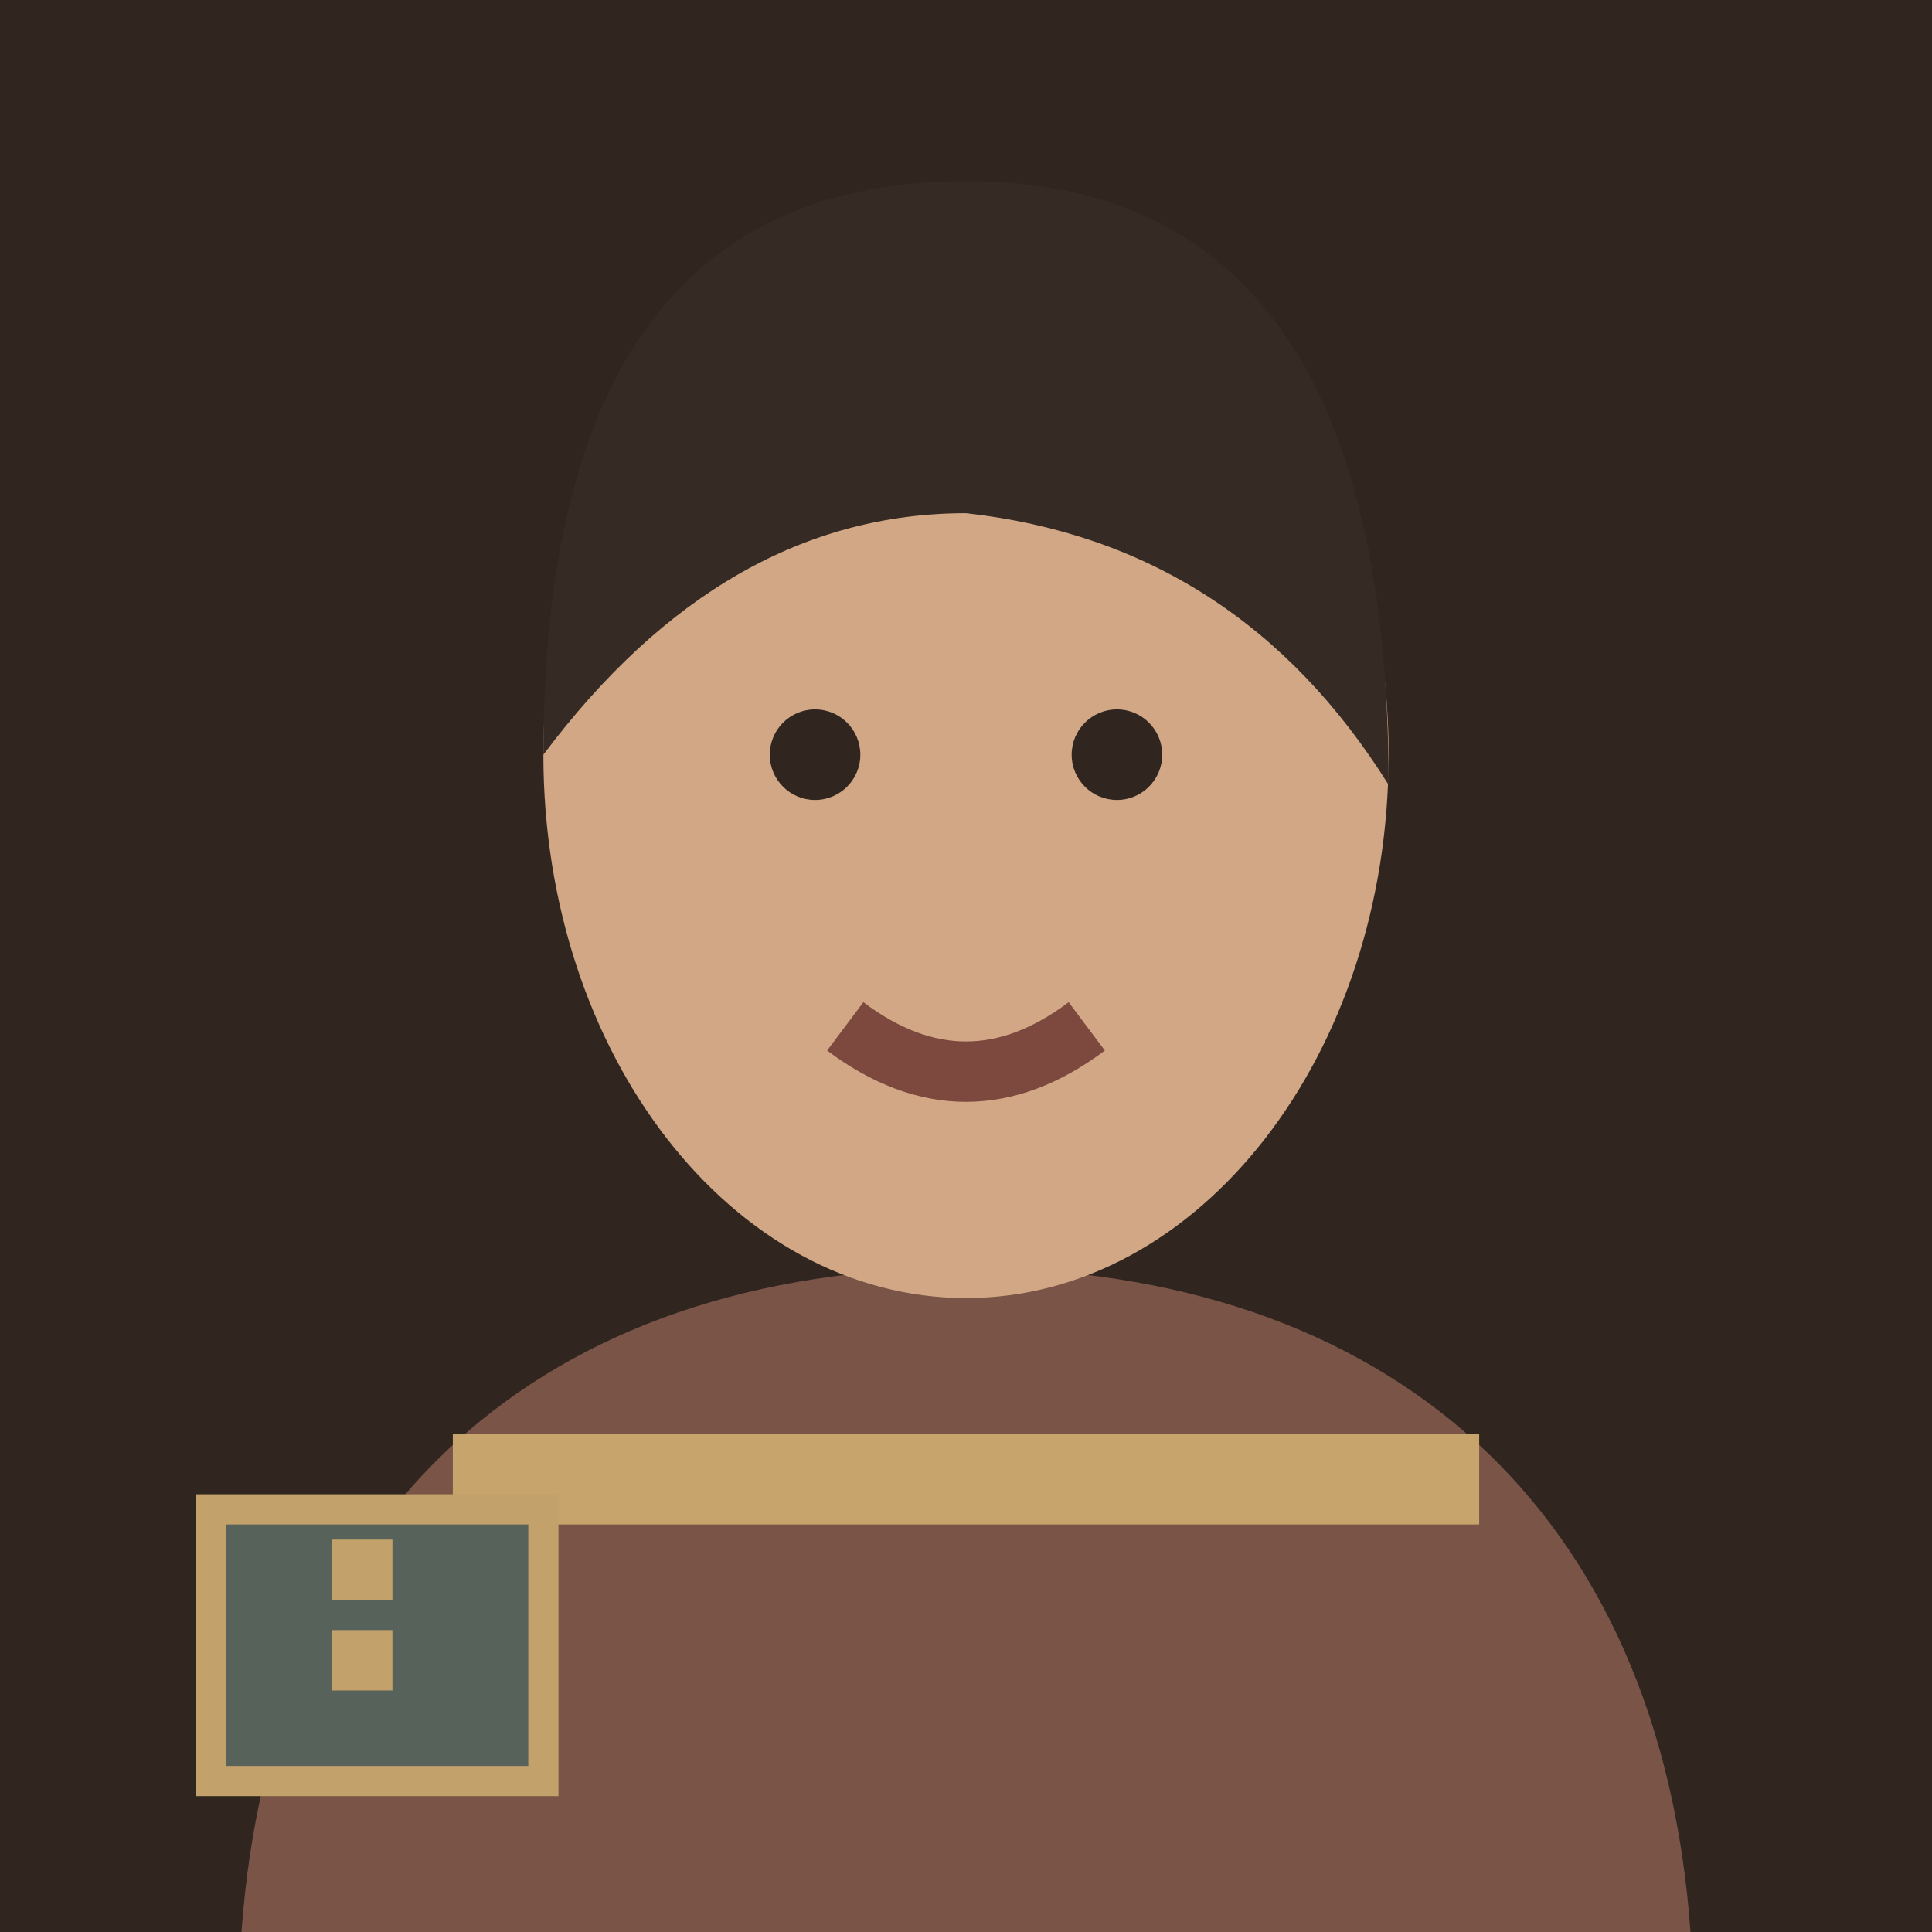
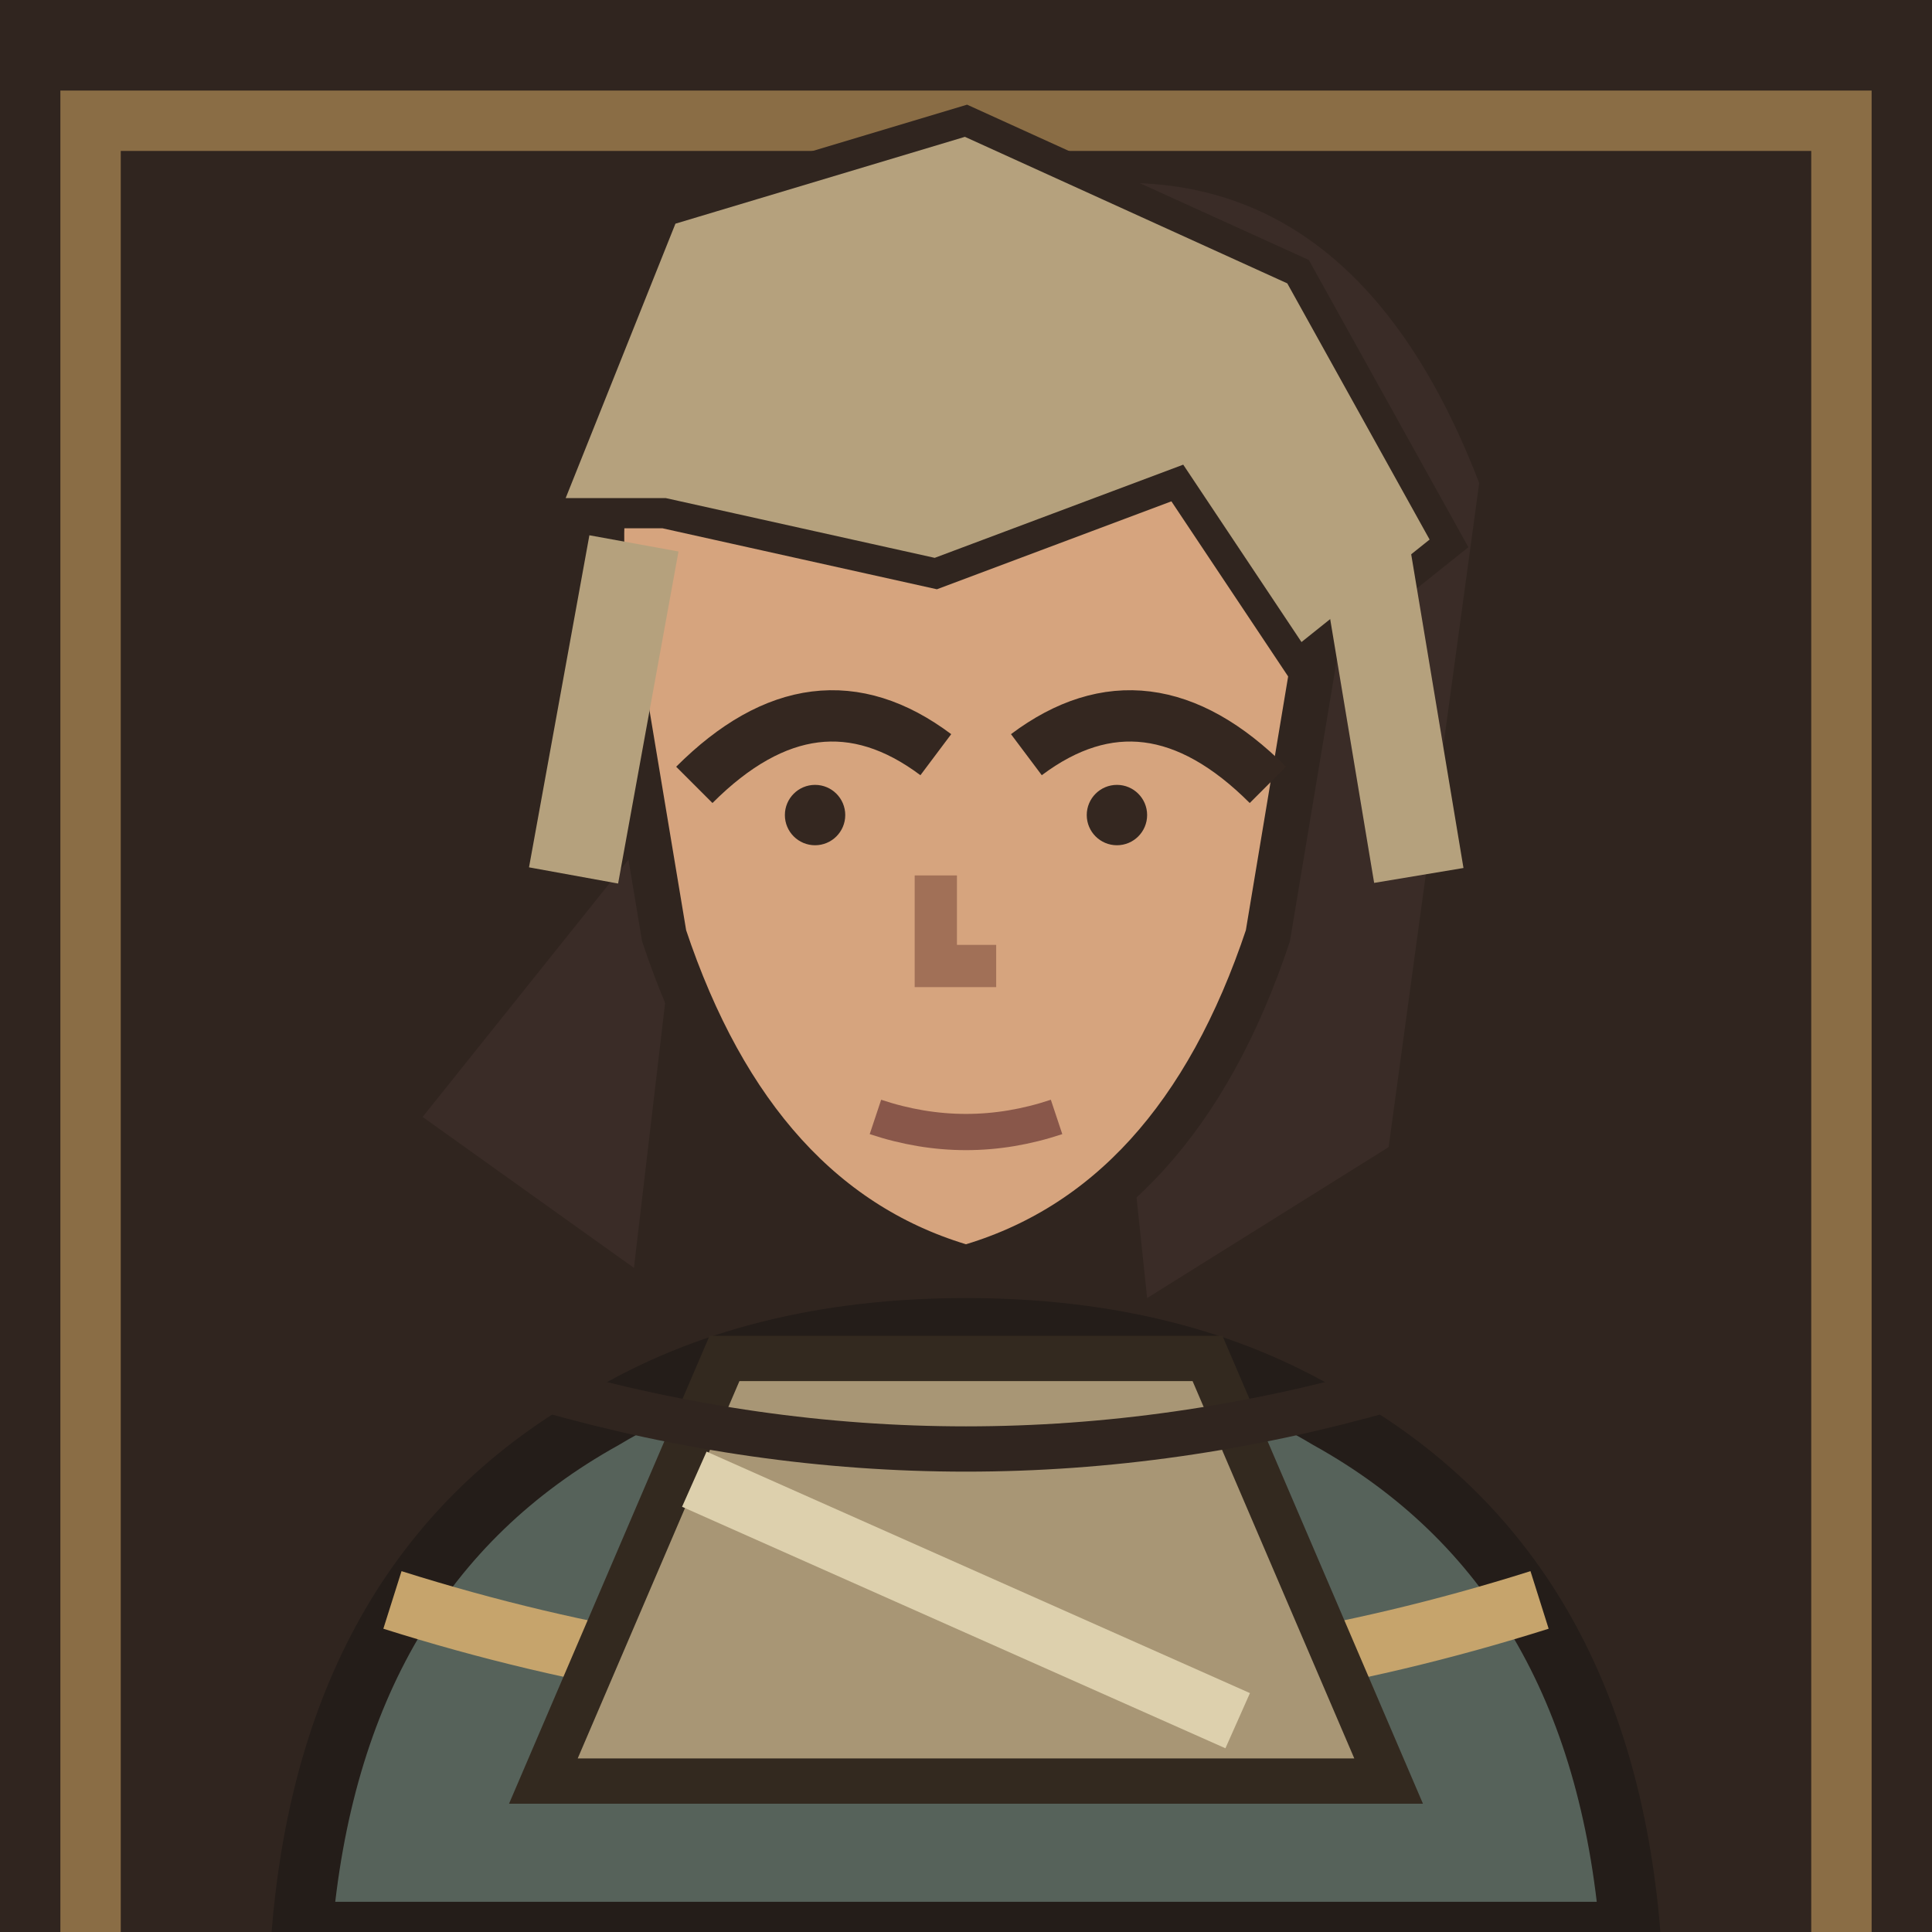
- <svg xmlns="http://www.w3.org/2000/svg" viewBox="0 0 64 64" width="64" height="64">
+ <svg xmlns="http://www.w3.org/2000/svg" viewBox="0 0 64 64" width="64" height="64" role="img" aria-label="올가의 창작 초상">
  <rect width="64" height="64" fill="#30251f" />
-   <path d="M8 64c1-14 10-22 24-22s23 8 24 22" fill="#7a5547" />
-   <ellipse cx="32" cy="25" rx="14" ry="18" fill="#d1a786" />
-   <path d="M18 25q0-19 14-19t14 20q-5-8-14-9-8 0-14 8" fill="#362a24" />
-   <circle cx="27" cy="25" r="1.5" fill="#30251f" />
-   <circle cx="37" cy="25" r="1.5" fill="#30251f" />
-   <path d="M28 34q4 3 8 0" fill="none" stroke="#7d483d" stroke-width="2" />
-   <path d="M15 49h34" stroke="#c6a46c" stroke-width="3" />
-   <g aria-label="하숙집과 셋방을 오가며 청소와 심부름을 맡는 가사 노동자">
-     <path d="M7 50h11v9H7z" fill="#56625a" stroke="#c2a16a" stroke-width="1" />
-     <rect x="11" y="51" width="2" height="2" fill="#c2a16a" />
-     <rect x="11" y="54" width="2" height="2" fill="#c2a16a" />
+   <path d="M3 64V4h58v60" fill="none" stroke="#8a6d45" stroke-width="2" />
+   <path d="M10 64q1-12 10-17 5-3 12-3t12 3q9 5 10 17z" fill="#56625a" stroke="#241d19" stroke-width="2" />
+   <path d="M13 53q19 6 38 0" fill="none" stroke="#c6a46c" stroke-width="2" />
+   <path d="M22 27q-2-17 10-20 12-4 17 9l-3 22-8 5-2-19-13 1-2 17-7-5z" fill="#3a2c27" />
+   <path d="M20 19Q19 10 32 10Q45 10 44 19L42 31Q39 40 32 42Q25 40 22 31Z" fill="#d6a47e" stroke="#30251f" stroke-width="1.5" />
+   <path d="M23 26q4-4 8-1m3 0q4-3 8 1" fill="none" stroke="#342720" stroke-width="1.7" />
+   <circle cx="27" cy="27" r="1" fill="#342720" />
+   <circle cx="37" cy="27" r="1" fill="#342720" />
+   <path d="M31 29v3h2" fill="none" stroke="#a17057" stroke-width="1.4" />
+   <path d="M29 37q3 1 6 0" stroke="#89574a" stroke-width="1.2" />
+   <g fill="#3a2c27" stroke="#30251f" stroke-width="1">
+     <path d="M18 17l4-10 10-3 11 5 5 9-5 4-4-6-8 3-9-2z" fill="#b5a17d" />
+     <path d="M21 18l-2 11M45 17l2 12" stroke="#b5a17d" stroke-width="3" />
  </g>
+   <path d="M24 45h16l6 14H18z" fill="#a89675" stroke="#33291f" stroke-width="1.5" />
+   <path d="M23 49l18 8" stroke="#ddd0ad" stroke-width="2" />
+   <path d="M18 46q14 4 28 0" fill="none" stroke="#30251f" stroke-width="1.5" />
</svg>
